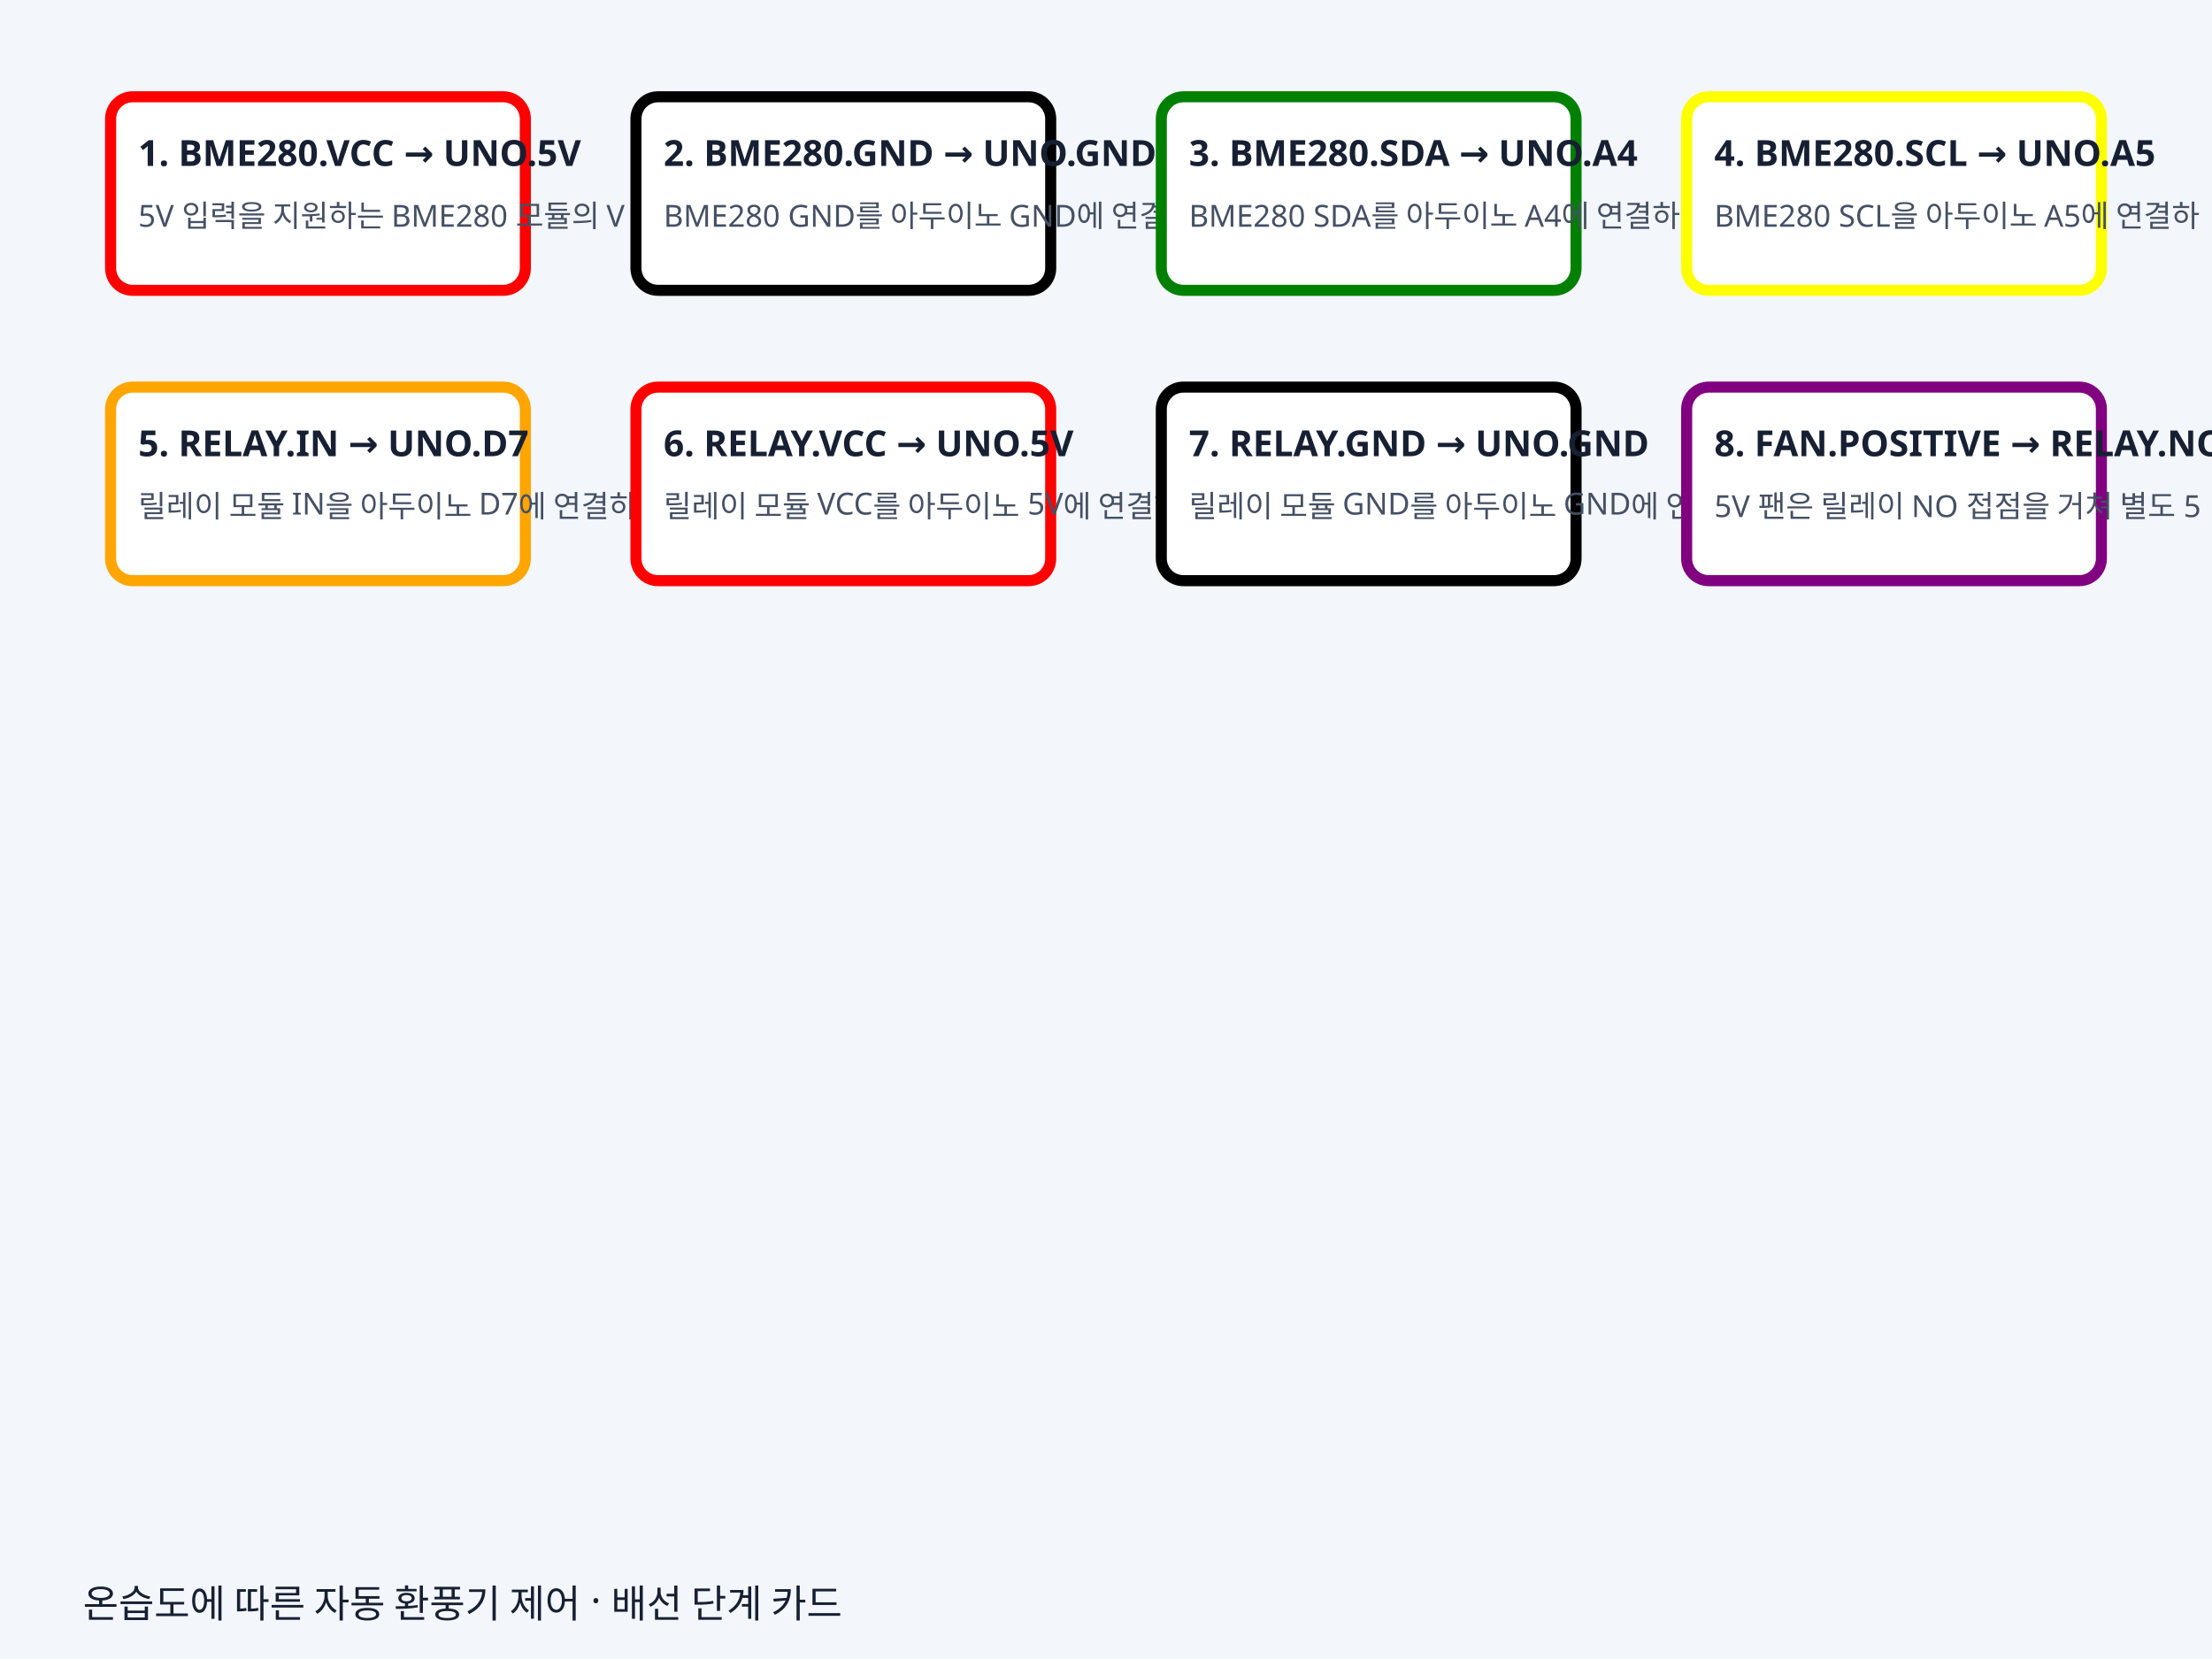
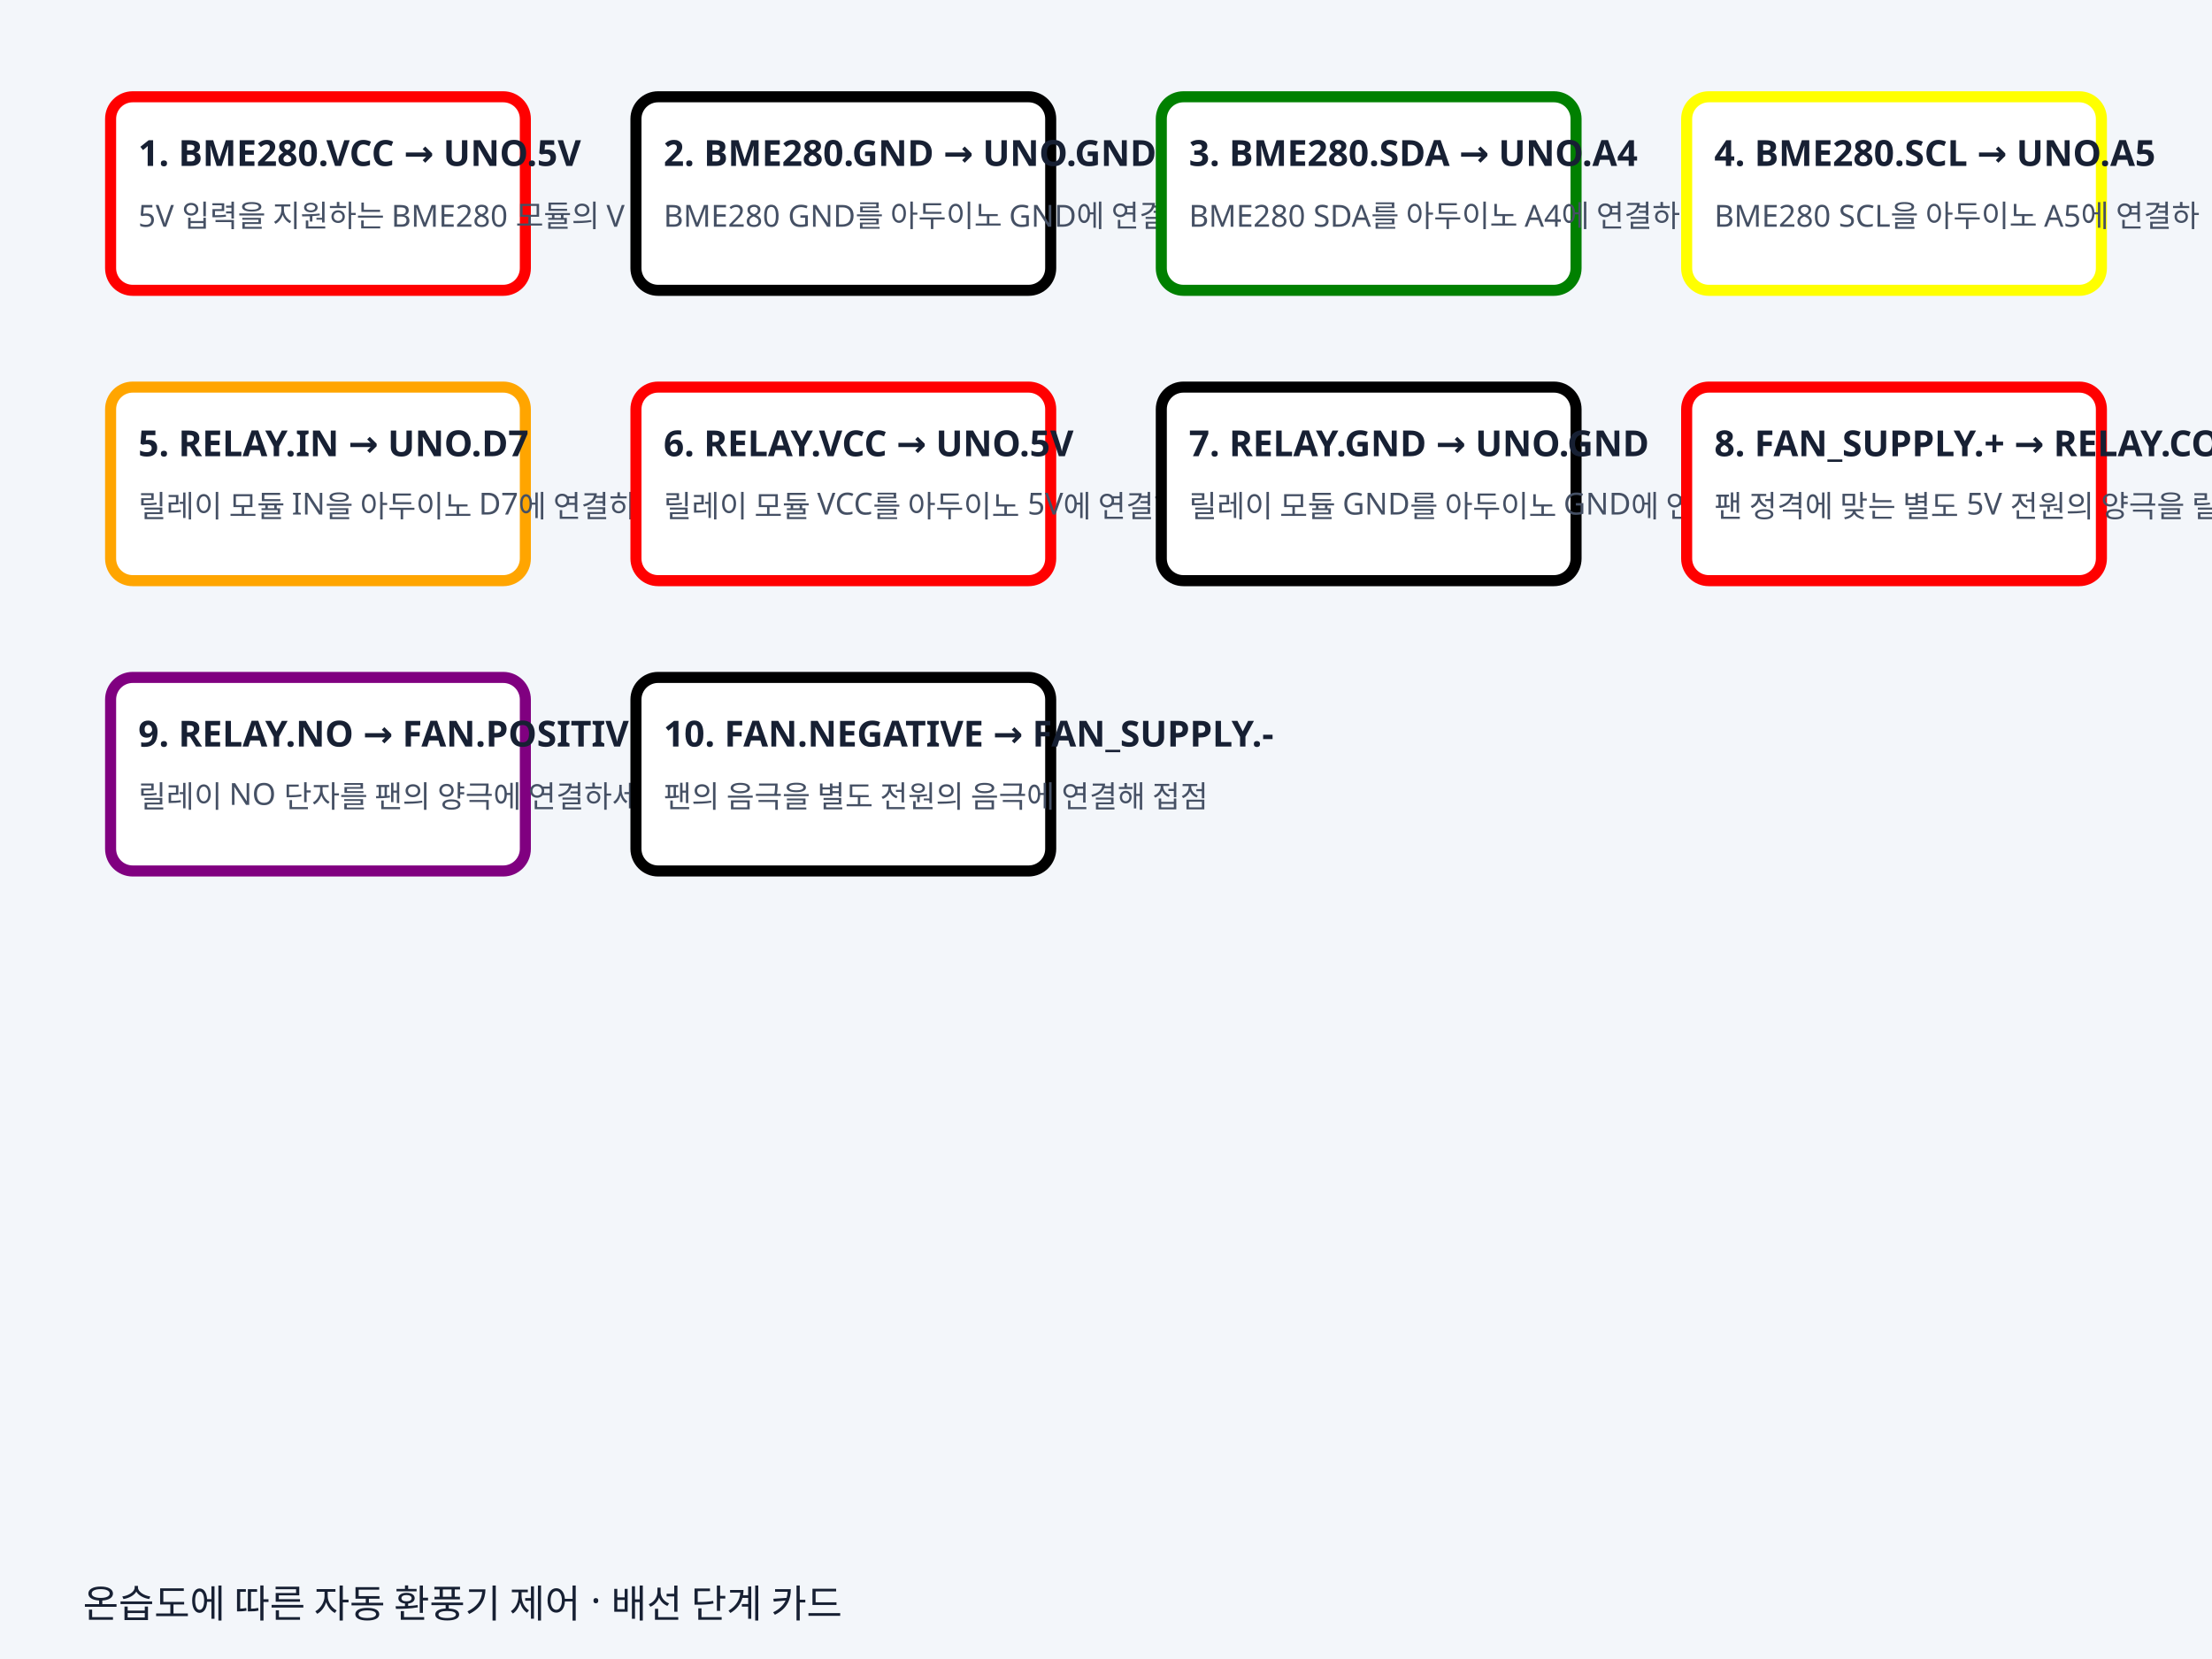
<svg xmlns="http://www.w3.org/2000/svg" width="800" height="600" viewBox="0 0 800 600">
  <rect width="100%" height="100%" fill="#f3f6fa" />
  <text x="30" y="585" font-family="sans-serif" font-size="14" fill="#172033">온습도에 따른 자동 환풍기 제어 · 배선 단계 카드</text>
  <g>
    <rect x="40" y="35" width="150" height="70" rx="8" fill="#ffffff" stroke="red" stroke-width="4" />
    <text x="50" y="60" font-family="sans-serif" font-size="13" font-weight="700" fill="#172033">1. BME280.VCC → UNO.5V</text>
    <text x="50" y="82" font-family="sans-serif" font-size="11" fill="#455064">5V 입력을 지원하는 BME280 모듈의 V</text>
  </g>
  <g>
    <rect x="230" y="35" width="150" height="70" rx="8" fill="#ffffff" stroke="black" stroke-width="4" />
    <text x="240" y="60" font-family="sans-serif" font-size="13" font-weight="700" fill="#172033">2. BME280.GND → UNO.GND</text>
    <text x="240" y="82" font-family="sans-serif" font-size="11" fill="#455064">BME280 GND를 아두이노 GND에 연결</text>
  </g>
  <g>
    <rect x="420" y="35" width="150" height="70" rx="8" fill="#ffffff" stroke="green" stroke-width="4" />
    <text x="430" y="60" font-family="sans-serif" font-size="13" font-weight="700" fill="#172033">3. BME280.SDA → UNO.A4</text>
    <text x="430" y="82" font-family="sans-serif" font-size="11" fill="#455064">BME280 SDA를 아두이노 A4에 연결하</text>
  </g>
  <g>
    <rect x="610" y="35" width="150" height="70" rx="8" fill="#ffffff" stroke="yellow" stroke-width="4" />
    <text x="620" y="60" font-family="sans-serif" font-size="13" font-weight="700" fill="#172033">4. BME280.SCL → UNO.A5</text>
    <text x="620" y="82" font-family="sans-serif" font-size="11" fill="#455064">BME280 SCL을 아두이노 A5에 연결하</text>
  </g>
  <g>
    <rect x="40" y="140" width="150" height="70" rx="8" fill="#ffffff" stroke="orange" stroke-width="4" />
    <text x="50" y="165" font-family="sans-serif" font-size="13" font-weight="700" fill="#172033">5. RELAY.IN → UNO.D7</text>
    <text x="50" y="187" font-family="sans-serif" font-size="11" fill="#455064">릴레이 모듈 IN을 아두이노 D7에 연결하세</text>
  </g>
  <g>
    <rect x="230" y="140" width="150" height="70" rx="8" fill="#ffffff" stroke="red" stroke-width="4" />
    <text x="240" y="165" font-family="sans-serif" font-size="13" font-weight="700" fill="#172033">6. RELAY.VCC → UNO.5V</text>
    <text x="240" y="187" font-family="sans-serif" font-size="11" fill="#455064">릴레이 모듈 VCC를 아두이노 5V에 연결하</text>
  </g>
  <g>
    <rect x="420" y="140" width="150" height="70" rx="8" fill="#ffffff" stroke="black" stroke-width="4" />
    <text x="430" y="165" font-family="sans-serif" font-size="13" font-weight="700" fill="#172033">7. RELAY.GND → UNO.GND</text>
    <text x="430" y="187" font-family="sans-serif" font-size="11" fill="#455064">릴레이 모듈 GND를 아두이노 GND에 연결</text>
  </g>
  <g>
-     <rect x="610" y="140" width="150" height="70" rx="8" fill="#ffffff" stroke="purple" stroke-width="4" />
-     <text x="620" y="165" font-family="sans-serif" font-size="13" font-weight="700" fill="#172033">8. FAN.POSITIVE → RELAY.NO</text>
-     <text x="620" y="187" font-family="sans-serif" font-size="11" fill="#455064">5V 팬은 릴레이 NO 접점을 거쳐 별도 5</text>
+     <rect x="610" y="140" width="150" height="70" rx="8" fill="#ffffff" stroke="red" stroke-width="4" />
+     <text x="620" y="165" font-family="sans-serif" font-size="13" font-weight="700" fill="#172033">8. FAN_SUPPLY.+ → RELAY.COM</text>
+     <text x="620" y="187" font-family="sans-serif" font-size="11" fill="#455064">팬 정격에 맞는 별도 5V 전원의 양극을 릴</text>
+   </g>
+   <g>
+     <rect x="40" y="245" width="150" height="70" rx="8" fill="#ffffff" stroke="purple" stroke-width="4" />
+     <text x="50" y="270" font-family="sans-serif" font-size="13" font-weight="700" fill="#172033">9. RELAY.NO → FAN.POSITIVE</text>
+     <text x="50" y="292" font-family="sans-serif" font-size="11" fill="#455064">릴레이 NO 단자를 팬의 양극에 연결하세요.</text>
+   </g>
+   <g>
+     <rect x="230" y="245" width="150" height="70" rx="8" fill="#ffffff" stroke="black" stroke-width="4" />
+     <text x="240" y="270" font-family="sans-serif" font-size="13" font-weight="700" fill="#172033">10. FAN.NEGATIVE → FAN_SUPPLY.-</text>
+     <text x="240" y="292" font-family="sans-serif" font-size="11" fill="#455064">팬의 음극을 별도 전원의 음극에 연결해 접점</text>
  </g>
</svg>
